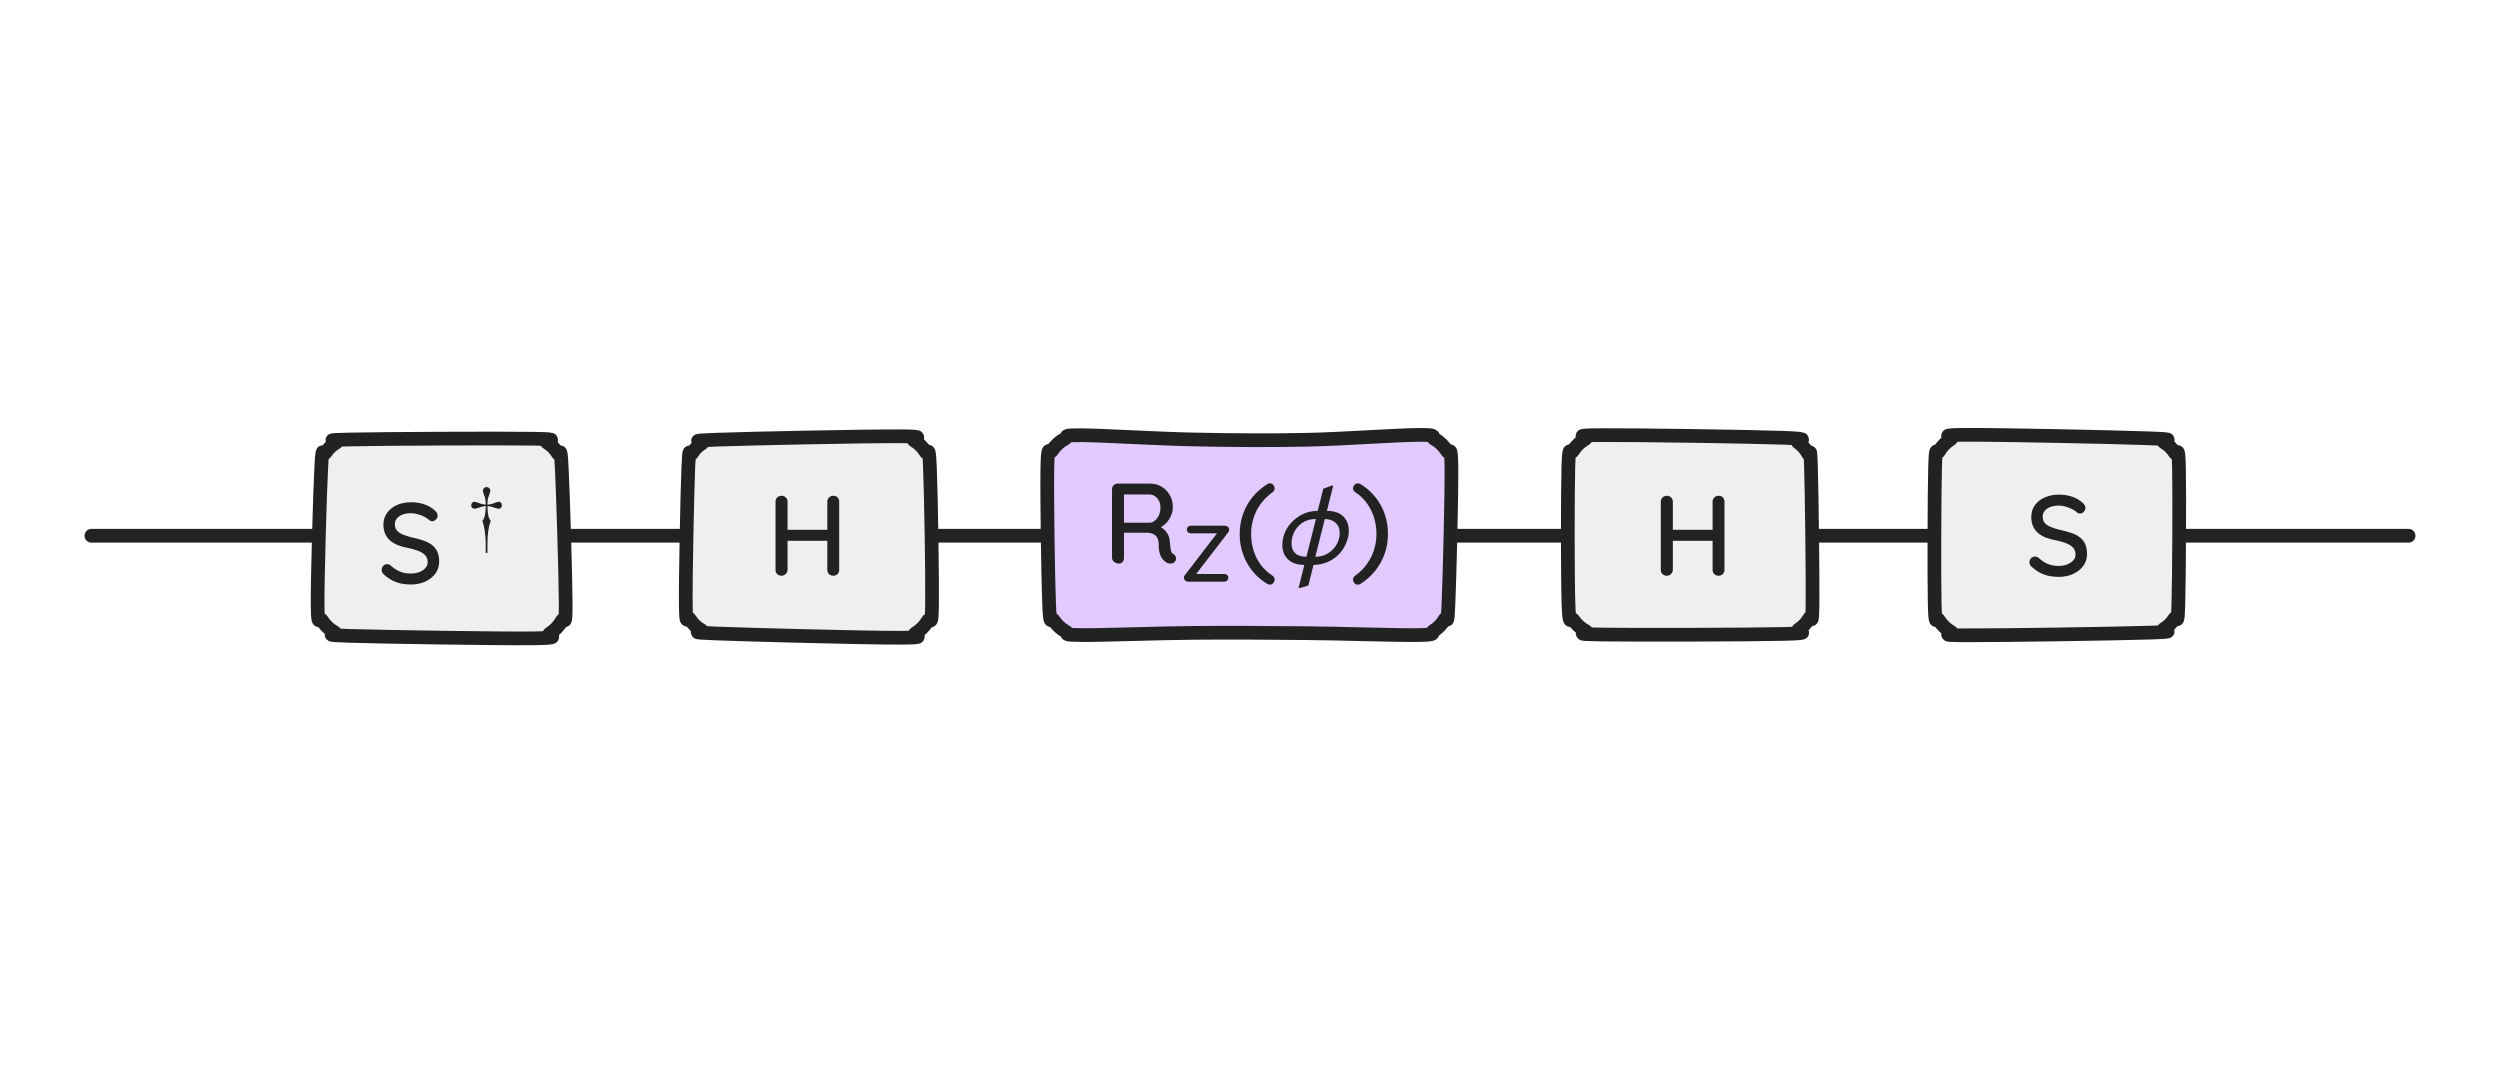
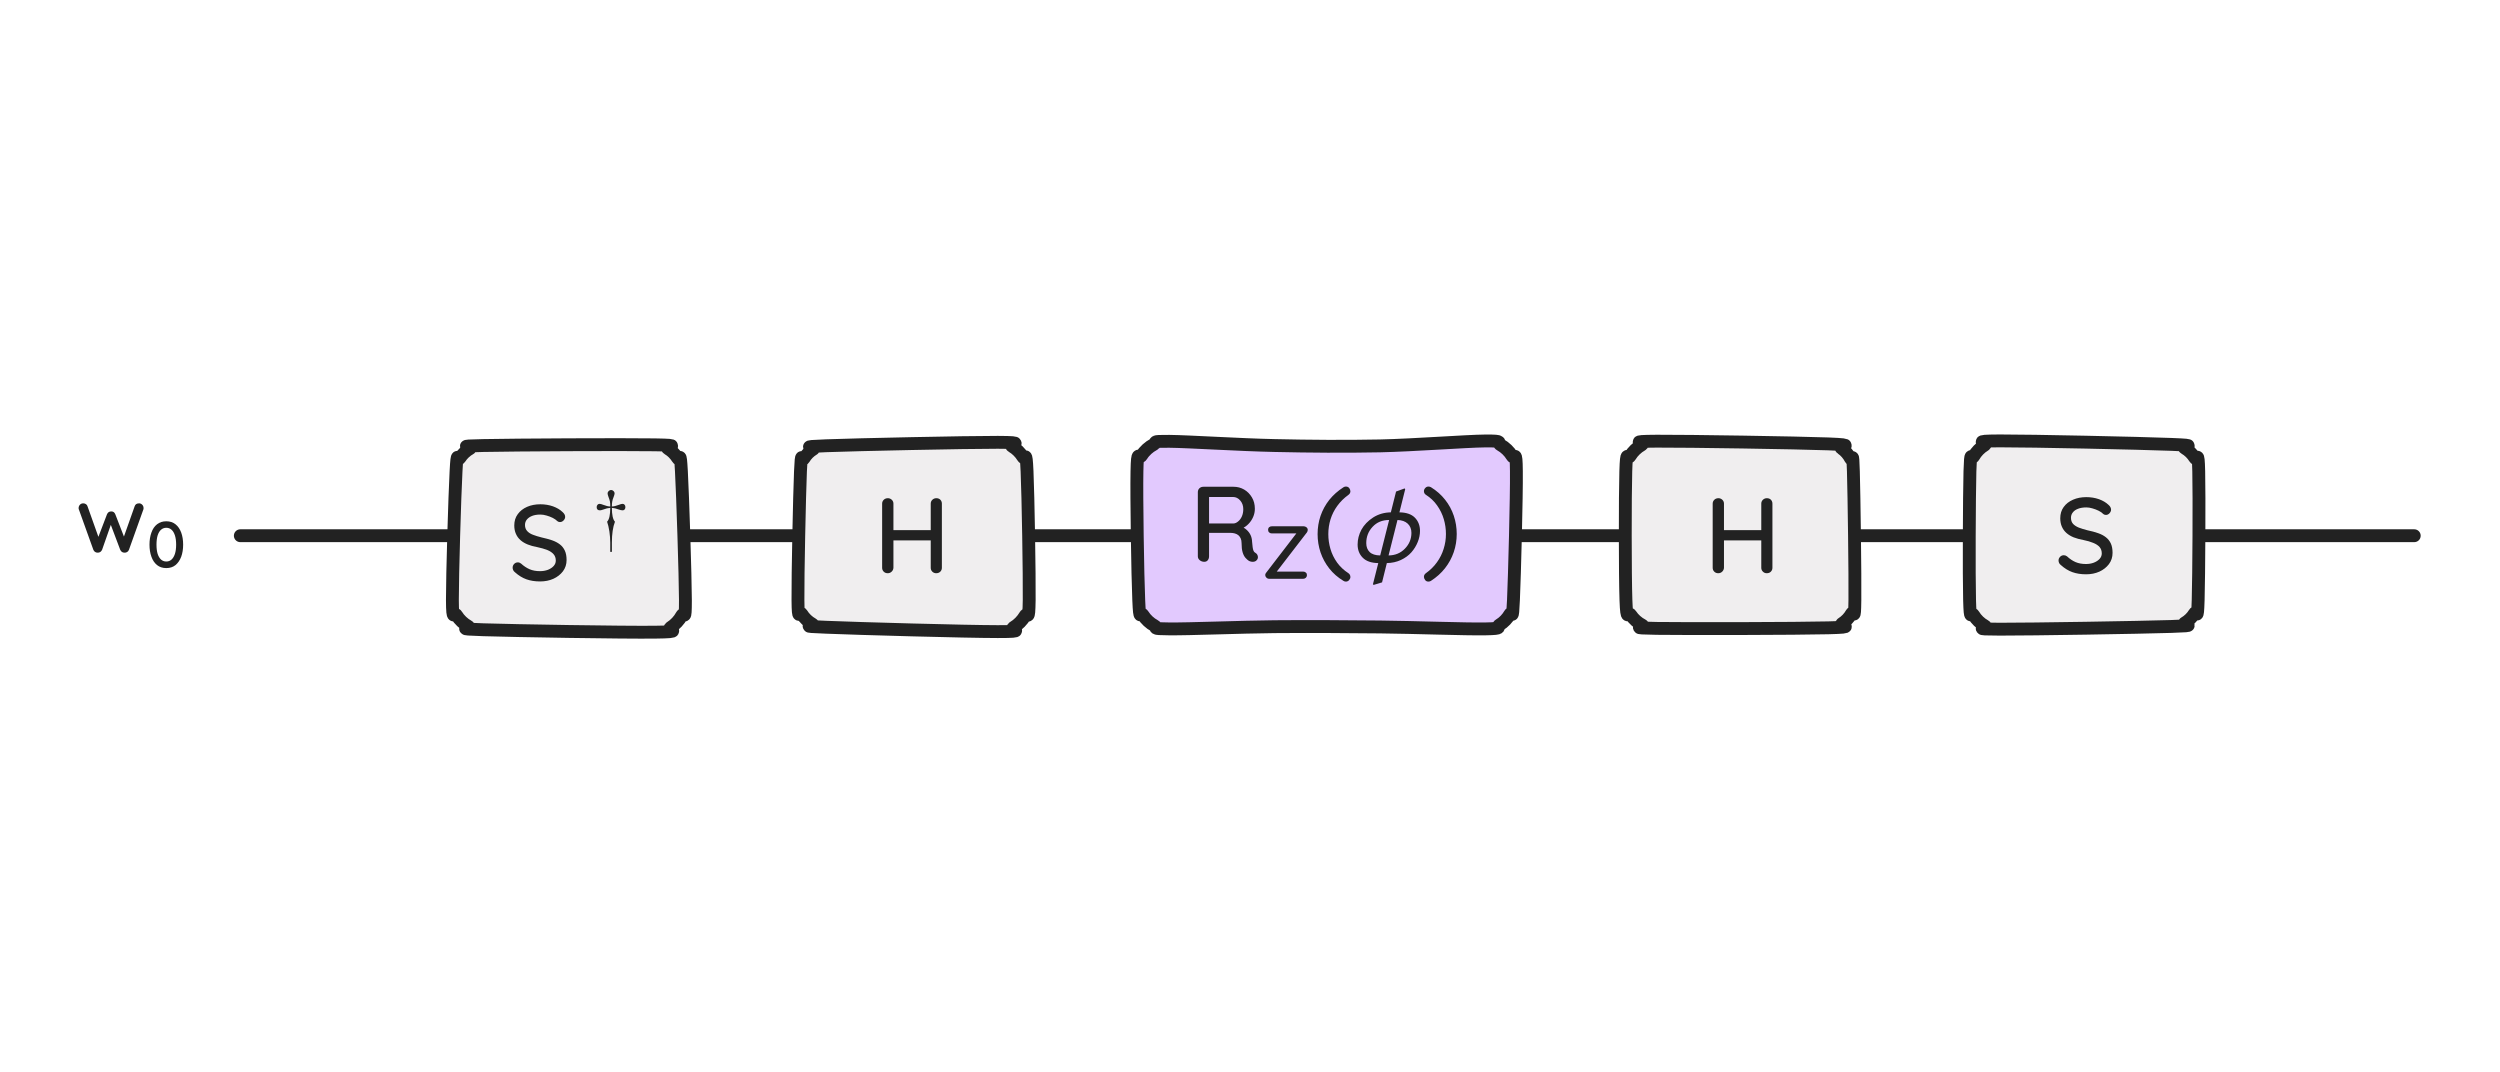
- <svg xmlns="http://www.w3.org/2000/svg" viewBox="-12 -70.34 328.23 140.67" width="328.23" height="140.67">
+ <svg xmlns="http://www.w3.org/2000/svg" viewBox="-33.63 -74.97 349.86 149.94" width="349.86" height="149.94">
  <g stroke-linecap="round" stroke-linejoin="round">
    <path d="M0,0C2.3,0 9.22,0 13.83,0C18.44,0 23.05,0 27.66,0C32.27,0 36.88,0 41.49,0C46.1,0 50.71,0 55.31,0C59.92,0 64.53,0 69.14,0C73.75,0 78.36,0 82.97,0C87.58,0 92.19,0 96.8,0C101.41,0 106.02,0 110.63,0C115.24,0 119.85,0 124.46,0C129.07,0 133.68,0 138.29,0C142.9,0 147.51,0 152.12,0C156.73,0 161.33,0 165.94,0C170.55,0 175.16,0 179.77,0C184.38,0 188.99,0 193.6,0C198.21,0 202.82,0 207.43,0C212.04,0 216.65,0 221.26,0C225.87,0 230.48,0 235.09,0C239.7,0 244.31,0 248.92,0C253.53,0 258.14,0 262.75,0C267.35,0 271.96,0 276.57,0C281.18,0 285.79,0 290.4,0C295.01,0 301.93,0 304.23,0" fill="none" stroke="#222222" stroke-width="1.8" />
-     <path d="M59.85,-12.21C60.39,-11.9 60.9,-11.39 61.21,-10.85C61.53,-10.32 61.57,-12.31 61.75,-9C61.92,-5.69 62.27,5.64 62.27,9C62.27,12.36 62.1,10.53 61.76,11.17C61.41,11.8 60.83,12.43 60.2,12.82C59.58,13.2 62.37,13.41 58,13.47C53.63,13.52 38.35,13.28 34,13.15C29.65,13.01 32.51,12.99 31.89,12.65C31.27,12.32 30.66,11.75 30.3,11.14C29.93,10.53 29.72,12.36 29.7,9C29.68,5.64 30,-5.69 30.18,-9C30.35,-12.31 30.4,-10.35 30.73,-10.89C31.06,-11.42 31.6,-11.92 32.14,-12.22C32.69,-12.51 29.69,-12.56 34,-12.64C38.31,-12.73 53.69,-12.81 58,-12.74C62.31,-12.67 59.32,-12.52 59.85,-12.21Z" fill="#F0EEEF" stroke="#222222" stroke-width="1.8" />
-     <path d="M108.02,-12.5C108.6,-12.16 109.16,-11.61 109.51,-11.02C109.85,-10.44 109.95,-12.34 110.09,-9C110.24,-5.66 110.42,5.63 110.37,9C110.32,12.37 110.16,10.56 109.8,11.19C109.43,11.83 108.83,12.44 108.2,12.8C107.56,13.17 110.37,13.39 106,13.39C101.63,13.4 86.32,13 82,12.83C77.68,12.66 80.62,12.68 80.05,12.37C79.48,12.07 78.92,11.54 78.58,10.97C78.25,10.41 78.07,12.33 78.04,9C78,5.67 78.23,-5.7 78.37,-9C78.51,-12.3 78.55,-10.29 78.86,-10.82C79.16,-11.34 79.66,-11.84 80.19,-12.14C80.71,-12.44 77.7,-12.46 82,-12.61C86.3,-12.77 101.66,-13.08 106,-13.06C110.34,-13.05 107.43,-12.84 108.02,-12.5Z" fill="#F0EEEF" stroke="#222222" stroke-width="1.8" />
-     <path d="M176.36,-12.69C176.99,-12.35 177.59,-11.77 177.96,-11.15C178.32,-10.53 178.52,-12.36 178.56,-9C178.6,-5.64 178.32,5.67 178.17,9C178.03,12.33 177.99,10.41 177.67,10.98C177.35,11.56 176.81,12.13 176.23,12.47C175.66,12.81 177.02,12.98 174.23,13.04C171.44,13.09 164.4,12.83 159.49,12.79C154.57,12.74 149.66,12.71 144.74,12.75C139.83,12.79 132.8,13.07 130,13.04C127.2,13.01 128.54,12.91 127.93,12.58C127.32,12.26 126.72,11.7 126.35,11.11C125.99,10.51 125.89,12.35 125.74,9C125.6,5.65 125.44,-5.63 125.51,-9C125.58,-12.37 125.77,-10.59 126.16,-11.22C126.55,-11.84 127.2,-12.42 127.84,-12.75C128.48,-13.08 127.18,-13.21 130,-13.2C132.82,-13.18 139.83,-12.74 144.74,-12.64C149.66,-12.54 154.57,-12.5 159.49,-12.6C164.4,-12.7 171.42,-13.23 174.23,-13.24C177.04,-13.26 175.74,-13.04 176.36,-12.69Z" fill="#E2C9FE" stroke="#222222" stroke-width="1.8" />
-     <path d="M224.1,-12.23C224.62,-11.89 225.09,-11.35 225.37,-10.81C225.64,-10.27 225.67,-12.3 225.77,-9C225.87,-5.7 226.01,5.69 225.97,9C225.92,12.31 225.8,10.33 225.5,10.89C225.2,11.44 224.69,11.98 224.14,12.31C223.6,12.65 226.55,12.78 222.23,12.89C217.91,13 202.57,13.03 198.23,12.97C193.89,12.9 196.8,12.83 196.2,12.52C195.6,12.2 194.99,11.68 194.61,11.09C194.23,10.5 194.05,12.35 193.93,9C193.81,5.65 193.82,-5.64 193.91,-9C194.01,-12.36 194.15,-10.53 194.52,-11.14C194.88,-11.76 195.49,-12.34 196.1,-12.68C196.72,-13.03 193.88,-13.18 198.23,-13.21C202.59,-13.24 217.92,-13.02 222.23,-12.86C226.54,-12.69 223.57,-12.57 224.1,-12.23Z" fill="#F0EEEF" stroke="#222222" stroke-width="1.8" />
-     <path d="M272.12,-12.27C272.67,-11.96 273.2,-11.45 273.53,-10.9C273.85,-10.36 274,-12.32 274.08,-9C274.16,-5.68 274.1,5.69 274,9C273.9,12.31 273.8,10.34 273.48,10.88C273.16,11.42 272.64,11.93 272.1,12.24C271.56,12.54 274.54,12.58 270.23,12.72C265.92,12.86 250.58,13.09 246.23,13.07C241.88,13.06 244.76,12.94 244.15,12.61C243.54,12.28 242.94,11.71 242.58,11.11C242.23,10.51 242.1,12.35 242.01,9C241.93,5.65 241.97,-5.65 242.06,-9C242.16,-12.35 242.25,-10.49 242.59,-11.1C242.93,-11.71 243.51,-12.31 244.11,-12.67C244.72,-13.02 241.88,-13.23 246.23,-13.25C250.58,-13.27 265.92,-12.96 270.23,-12.79C274.55,-12.63 271.57,-12.59 272.12,-12.27Z" fill="#F0EEEF" stroke="#222222" stroke-width="1.8" />
+     <path d="M59.84,-12.19C60.38,-11.88 60.88,-11.38 61.2,-10.85C61.51,-10.31 61.55,-12.31 61.73,-9C61.91,-5.69 62.28,5.64 62.29,9C62.29,12.36 62.12,10.54 61.77,11.18C61.43,11.82 60.85,12.45 60.22,12.84C59.59,13.23 62.37,13.45 58,13.5C53.63,13.55 38.35,13.3 34,13.16C29.65,13.02 32.5,13 31.88,12.67C31.26,12.33 30.65,11.76 30.28,11.15C29.92,10.53 29.7,12.36 29.68,9C29.67,5.64 30.01,-5.69 30.19,-9C30.36,-12.31 30.42,-10.35 30.74,-10.88C31.07,-11.41 31.61,-11.91 32.15,-12.2C32.7,-12.49 29.69,-12.53 34,-12.62C38.31,-12.71 53.69,-12.79 58,-12.72C62.31,-12.65 59.31,-12.51 59.84,-12.19Z" fill="#F0EEEF" stroke="#222222" stroke-width="1.8" />
+     <path d="M108.02,-12.5C108.61,-12.16 109.16,-11.61 109.51,-11.03C109.86,-10.44 109.95,-12.34 110.1,-9C110.25,-5.66 110.44,5.63 110.4,9C110.35,12.37 110.18,10.57 109.82,11.2C109.45,11.84 108.85,12.46 108.21,12.83C107.57,13.2 110.37,13.42 106,13.42C101.63,13.42 86.32,12.99 82,12.81C77.68,12.64 80.62,12.68 80.06,12.37C79.49,12.06 78.92,11.53 78.59,10.97C78.25,10.41 78.07,12.33 78.04,9C78.01,5.67 78.25,-5.7 78.39,-9C78.53,-12.3 78.58,-10.28 78.88,-10.8C79.18,-11.32 79.68,-11.82 80.2,-12.12C80.72,-12.41 77.7,-12.43 82,-12.59C86.3,-12.75 101.66,-13.08 106,-13.07C110.34,-13.05 107.44,-12.84 108.02,-12.5Z" fill="#F0EEEF" stroke="#222222" stroke-width="1.8" />
+     <path d="M176.37,-12.71C177,-12.36 177.6,-11.78 177.97,-11.16C178.34,-10.54 178.55,-12.36 178.58,-9C178.62,-5.64 178.32,5.67 178.17,9C178.02,12.33 177.99,10.41 177.67,10.98C177.34,11.56 176.81,12.13 176.23,12.47C175.66,12.81 177.02,12.99 174.23,13.04C171.44,13.09 164.4,12.82 159.49,12.77C154.57,12.72 149.66,12.69 144.74,12.73C139.83,12.78 132.8,13.07 130,13.04C127.2,13.02 128.54,12.91 127.93,12.59C127.32,12.27 126.71,11.71 126.34,11.11C125.97,10.51 125.87,12.35 125.73,9C125.58,5.65 125.41,-5.63 125.48,-9C125.54,-12.37 125.75,-10.6 126.14,-11.23C126.53,-11.86 127.18,-12.44 127.82,-12.77C128.47,-13.1 127.18,-13.23 130,-13.21C132.82,-13.18 139.83,-12.72 144.74,-12.62C149.66,-12.51 154.57,-12.47 159.49,-12.57C164.4,-12.68 171.42,-13.23 174.23,-13.26C177.05,-13.28 175.75,-13.06 176.37,-12.71Z" fill="#E2C9FE" stroke="#222222" stroke-width="1.8" />
+     <path d="M224.09,-12.22C224.61,-11.88 225.07,-11.33 225.34,-10.8C225.62,-10.26 225.64,-12.3 225.74,-9C225.84,-5.7 225.99,5.69 225.95,9C225.91,12.31 225.79,10.33 225.49,10.88C225.19,11.43 224.68,11.97 224.14,12.3C223.6,12.64 226.55,12.78 222.23,12.89C217.91,13 202.57,13.03 198.23,12.97C193.89,12.9 196.8,12.83 196.2,12.52C195.59,12.21 194.98,11.68 194.6,11.09C194.22,10.51 194.03,12.35 193.91,9C193.79,5.65 193.79,-5.64 193.89,-9C193.99,-12.36 194.14,-10.54 194.5,-11.15C194.87,-11.77 195.47,-12.35 196.1,-12.7C196.72,-13.04 193.88,-13.2 198.23,-13.23C202.59,-13.25 217.92,-13.01 222.23,-12.85C226.54,-12.68 223.57,-12.56 224.09,-12.22Z" fill="#F0EEEF" stroke="#222222" stroke-width="1.8" />
+     <path d="M272.11,-12.26C272.66,-11.95 273.19,-11.44 273.51,-10.9C273.84,-10.35 273.99,-12.32 274.07,-9C274.15,-5.68 274.09,5.69 273.99,9C273.89,12.31 273.78,10.33 273.47,10.87C273.15,11.41 272.63,11.92 272.09,12.22C271.55,12.53 274.54,12.56 270.23,12.7C265.92,12.84 250.58,13.09 246.23,13.08C241.88,13.07 244.75,12.95 244.14,12.62C243.53,12.29 242.93,11.72 242.57,11.11C242.21,10.51 242.09,12.35 242,9C241.91,5.65 241.96,-5.65 242.05,-9C242.15,-12.35 242.23,-10.5 242.58,-11.11C242.92,-11.72 243.5,-12.32 244.11,-12.68C244.72,-13.04 241.88,-13.25 246.23,-13.27C250.59,-13.28 265.92,-12.95 270.23,-12.78C274.54,-12.61 271.57,-12.57 272.11,-12.26Z" fill="#F0EEEF" stroke="#222222" stroke-width="1.8" />
    <path d="M41.96,6.4Q40.88,6.4 40.04,6.1Q39.2,5.8 38.43,5.11Q38.27,4.99 38.19,4.82Q38.11,4.65 38.11,4.47Q38.11,4.18 38.31,3.96Q38.53,3.73 38.84,3.73Q39.08,3.73 39.29,3.9Q39.86,4.42 40.48,4.69Q41.11,4.96 41.94,4.96Q42.54,4.96 43.05,4.77Q43.55,4.57 43.85,4.24Q44.15,3.91 44.15,3.48Q44.15,2.94 43.84,2.59Q43.53,2.23 42.96,2Q42.38,1.77 41.57,1.6Q40.82,1.47 40.23,1.23Q39.63,0.99 39.21,0.62Q38.79,0.25 38.57,-0.26Q38.34,-0.77 38.34,-1.44Q38.34,-2.36 38.83,-3.02Q39.31,-3.68 40.13,-4.04Q40.96,-4.4 41.99,-4.4Q42.93,-4.4 43.76,-4.11Q44.58,-3.81 45.09,-3.32Q45.46,-3 45.46,-2.64Q45.46,-2.37 45.24,-2.14Q45.02,-1.91 44.73,-1.91Q44.53,-1.91 44.38,-2.03Q44.13,-2.28 43.73,-2.49Q43.33,-2.69 42.87,-2.82Q42.41,-2.96 41.99,-2.96Q41.31,-2.96 40.83,-2.77Q40.36,-2.58 40.1,-2.26Q39.84,-1.94 39.84,-1.5Q39.84,-0.99 40.14,-0.66Q40.43,-0.33 40.96,-0.13Q41.48,0.07 42.16,0.24Q42.98,0.42 43.63,0.64Q44.28,0.87 44.73,1.22Q45.18,1.57 45.42,2.1Q45.66,2.62 45.66,3.4Q45.66,4.3 45.15,4.98Q44.64,5.65 43.81,6.03Q42.98,6.4 41.96,6.4ZM51.77,2.26L51.77,0.97Q51.77,0.23 51.65,-0.6Q51.52,-1.44 51.33,-1.96Q51.77,-2.41 51.77,-3.9Q51.29,-3.86 50.82,-3.67Q50.48,-3.55 50.33,-3.55Q49.87,-3.55 49.87,-4Q49.87,-4.2 49.99,-4.33Q50.1,-4.46 50.28,-4.46Q50.45,-4.46 50.8,-4.32Q51.35,-4.1 51.77,-4.09Q51.77,-4.52 51.73,-4.78Q51.68,-5.04 51.52,-5.44Q51.4,-5.75 51.4,-5.93Q51.4,-6.11 51.55,-6.25Q51.7,-6.4 51.89,-6.4Q52.08,-6.4 52.23,-6.25Q52.38,-6.11 52.38,-5.93Q52.38,-5.77 52.25,-5.44Q52.09,-5.05 52.05,-4.79Q52,-4.53 52,-4.09Q52.42,-4.1 52.97,-4.32Q53.31,-4.46 53.5,-4.46Q53.66,-4.46 53.78,-4.33Q53.89,-4.2 53.89,-4Q53.89,-3.8 53.78,-3.67Q53.67,-3.55 53.51,-3.55Q53.29,-3.55 52.95,-3.67Q52.46,-3.86 52,-3.9Q52,-2.42 52.43,-1.96Q52,-0.85 52,0.97L52,2.26L51.77,2.26Z" fill="#222222" stroke="none" />
    <path d="M90.63,-5.25Q90.93,-5.25 91.17,-5.03Q91.4,-4.81 91.4,-4.49L91.4,4.49Q91.38,4.81 91.15,5.03Q90.92,5.25 90.6,5.25Q90.26,5.25 90.04,5.03Q89.82,4.81 89.82,4.49L89.82,-4.49Q89.82,-4.81 90.05,-5.03Q90.27,-5.25 90.63,-5.25ZM97.4,-5.25Q97.76,-5.25 97.97,-5.03Q98.18,-4.81 98.18,-4.49L98.18,4.49Q98.18,4.81 97.96,5.03Q97.74,5.25 97.38,5.25Q97.07,5.25 96.84,5.03Q96.62,4.81 96.62,4.49L96.62,-4.49Q96.62,-4.81 96.85,-5.03Q97.08,-5.25 97.4,-5.25ZM90.57,-0.78L97.41,-0.78L97.4,0.66L90.56,0.66L90.57,-0.78Z" fill="#222222" stroke="none" />
    <path d="M134.9,3.65Q134.54,3.65 134.27,3.43Q134,3.21 134,2.88L134,-6.09Q134,-6.42 134.22,-6.64Q134.45,-6.85 134.77,-6.85L139,-6.85Q139.81,-6.85 140.48,-6.46Q141.16,-6.06 141.57,-5.36Q141.98,-4.67 141.98,-3.77Q141.98,-3.17 141.74,-2.62Q141.5,-2.07 141.09,-1.65Q140.69,-1.23 140.18,-1.02L140.02,-1.3Q140.48,-1.14 140.82,-0.83Q141.17,-0.52 141.37,-0.11Q141.57,0.3 141.59,0.83Q141.64,1.29 141.67,1.6Q141.71,1.91 141.79,2.1Q141.86,2.3 142.06,2.4Q142.32,2.55 142.39,2.85Q142.46,3.15 142.27,3.39Q142.13,3.57 141.93,3.62Q141.72,3.68 141.51,3.64Q141.31,3.6 141.16,3.53Q140.92,3.38 140.67,3.1Q140.42,2.82 140.27,2.33Q140.12,1.83 140.12,1.02Q140.12,0.65 140,0.38Q139.88,0.11 139.67,-0.07Q139.46,-0.24 139.17,-0.32Q138.89,-0.4 138.55,-0.4L135.37,-0.4L135.57,-0.7L135.57,2.88Q135.57,3.21 135.39,3.43Q135.22,3.65 134.9,3.65ZM135.38,-1.71L138.97,-1.71Q139.31,-1.72 139.63,-1.99Q139.96,-2.25 140.16,-2.7Q140.36,-3.15 140.36,-3.72Q140.36,-4.44 139.93,-4.93Q139.51,-5.42 138.92,-5.42L135.41,-5.42L135.57,-5.8L135.57,-1.39L135.38,-1.71ZM148.82,-1.32Q149.02,-1.32 149.2,-1.18Q149.38,-1.04 149.38,-0.81Q149.38,-0.64 149.27,-0.47L145,5.08L144.9,5.02L148.74,5.02Q148.96,5.02 149.12,5.16Q149.27,5.29 149.27,5.52Q149.27,5.73 149.12,5.88Q148.96,6.03 148.74,6.03L143.99,6.03Q143.76,6.03 143.59,5.86Q143.43,5.7 143.43,5.5Q143.43,5.33 143.56,5.18L147.83,-0.38L147.91,-0.32L144.36,-0.32Q144.13,-0.32 143.98,-0.46Q143.83,-0.6 143.83,-0.83Q143.83,-1.05 143.98,-1.19Q144.13,-1.32 144.36,-1.32L148.82,-1.32ZM154.72,6.42Q154.53,6.42 154.38,6.32Q153.19,5.6 152.39,4.58Q151.59,3.56 151.17,2.33Q150.76,1.1 150.76,-0.22Q150.76,-1.56 151.17,-2.77Q151.59,-3.99 152.39,-5.01Q153.21,-6.03 154.38,-6.78Q154.53,-6.88 154.72,-6.88Q155.02,-6.88 155.19,-6.66Q155.35,-6.43 155.35,-6.22Q155.35,-5.92 155.08,-5.72Q154.15,-5.05 153.52,-4.18Q152.89,-3.32 152.57,-2.3Q152.26,-1.29 152.26,-0.22Q152.26,0.84 152.56,1.86Q152.86,2.88 153.49,3.76Q154.12,4.63 155.08,5.25Q155.35,5.45 155.35,5.78Q155.35,6 155.17,6.21Q154.99,6.42 154.72,6.42ZM163.02,-6.51L162.21,-3.27Q163.66,-3.25 164.37,-2.53Q165.09,-1.8 165.09,-0.67Q165.09,0.11 164.77,0.89Q164.46,1.67 163.88,2.33Q163.3,2.98 162.41,3.4Q161.52,3.81 160.45,3.83L159.78,6.53L158.62,6.88L158.5,6.81L159.25,3.83Q157.8,3.81 157.08,3.08Q156.36,2.36 156.36,1.23Q156.36,0.17 156.89,-0.84Q157.44,-1.84 158.53,-2.55Q159.63,-3.25 161.01,-3.27L161.74,-6.18L162.94,-6.62L163.02,-6.51ZM161.94,-2.2L160.69,2.76Q162.06,2.75 162.97,1.82Q163.89,0.88 163.89,-0.4Q163.89,-1.2 163.37,-1.69Q162.85,-2.17 161.94,-2.2ZM159.52,2.76L160.77,-2.2Q159.34,-2.2 158.46,-1.25Q157.57,-0.3 157.57,1.03Q157.57,1.83 158.05,2.29Q158.53,2.75 159.52,2.76ZM166.27,6.42Q165.97,6.42 165.81,6.2Q165.64,5.97 165.64,5.76Q165.64,5.45 165.91,5.25Q166.84,4.59 167.46,3.72Q168.09,2.85 168.4,1.84Q168.72,0.83 168.72,-0.24Q168.72,-1.3 168.42,-2.32Q168.12,-3.34 167.49,-4.23Q166.87,-5.12 165.91,-5.73Q165.64,-5.91 165.64,-6.24Q165.64,-6.47 165.82,-6.67Q166,-6.88 166.27,-6.88Q166.45,-6.88 166.62,-6.79Q167.8,-6.06 168.6,-5.04Q169.41,-4.02 169.82,-2.79Q170.23,-1.56 170.23,-0.24Q170.23,1.08 169.81,2.31Q169.39,3.53 168.59,4.55Q167.79,5.57 166.62,6.32Q166.47,6.42 166.27,6.42Z" fill="#222222" stroke="none" />
    <path d="M206.86,-5.25Q207.16,-5.25 207.4,-5.03Q207.63,-4.81 207.63,-4.49L207.63,4.49Q207.61,4.81 207.38,5.03Q207.15,5.25 206.83,5.25Q206.49,5.25 206.27,5.03Q206.05,4.81 206.05,4.49L206.05,-4.49Q206.05,-4.81 206.28,-5.03Q206.5,-5.25 206.86,-5.25ZM213.63,-5.25Q213.99,-5.25 214.2,-5.03Q214.41,-4.81 214.41,-4.49L214.41,4.49Q214.41,4.81 214.19,5.03Q213.98,5.25 213.61,5.25Q213.3,5.25 213.08,5.03Q212.85,4.81 212.85,4.49L212.85,-4.49Q212.85,-4.81 213.08,-5.03Q213.31,-5.25 213.63,-5.25ZM206.8,-0.78L213.64,-0.78L213.63,0.66L206.79,0.66L206.8,-0.78Z" fill="#222222" stroke="none" />
    <path d="M258.31,5.4Q257.23,5.4 256.39,5.1Q255.55,4.8 254.78,4.11Q254.62,3.99 254.53,3.82Q254.45,3.64 254.45,3.46Q254.45,3.18 254.66,2.96Q254.87,2.73 255.19,2.73Q255.43,2.73 255.64,2.89Q256.21,3.42 256.83,3.69Q257.45,3.96 258.29,3.96Q258.89,3.96 259.39,3.77Q259.9,3.57 260.2,3.24Q260.5,2.91 260.5,2.48Q260.5,1.94 260.19,1.58Q259.88,1.23 259.3,1Q258.73,0.76 257.92,0.6Q257.17,0.46 256.57,0.23Q255.98,-0.01 255.56,-0.38Q255.14,-0.75 254.92,-1.26Q254.69,-1.77 254.69,-2.44Q254.69,-3.36 255.17,-4.02Q255.65,-4.68 256.48,-5.04Q257.3,-5.4 258.34,-5.4Q259.28,-5.4 260.11,-5.11Q260.93,-4.81 261.44,-4.32Q261.8,-4.01 261.8,-3.64Q261.8,-3.38 261.58,-3.14Q261.37,-2.91 261.08,-2.91Q260.87,-2.91 260.72,-3.03Q260.48,-3.29 260.07,-3.49Q259.67,-3.69 259.21,-3.82Q258.76,-3.96 258.34,-3.96Q257.66,-3.96 257.18,-3.77Q256.7,-3.59 256.45,-3.26Q256.19,-2.94 256.19,-2.51Q256.19,-1.99 256.48,-1.66Q256.78,-1.34 257.3,-1.13Q257.83,-0.93 258.5,-0.76Q259.33,-0.59 259.98,-0.36Q260.63,-0.14 261.08,0.22Q261.53,0.57 261.77,1.09Q262.01,1.62 262.01,2.4Q262.01,3.3 261.5,3.98Q260.99,4.65 260.16,5.03Q259.33,5.4 258.31,5.4Z" fill="#222222" stroke="none" />
+     <path d="M-14.16,-4.53Q-13.92,-4.53 -13.73,-4.34Q-13.54,-4.15 -13.54,-3.85Q-13.54,-3.79 -13.55,-3.72Q-13.56,-3.66 -13.59,-3.61L-15.58,1.96Q-15.66,2.18 -15.85,2.29Q-16.05,2.4 -16.26,2.37Q-16.63,2.35 -16.81,1.96L-18.28,-1.94L-17.98,-1.92L-19.34,1.96Q-19.52,2.35 -19.9,2.37Q-20.09,2.4 -20.29,2.29Q-20.49,2.18 -20.57,1.96L-22.57,-3.61Q-22.63,-3.72 -22.63,-3.85Q-22.63,-4.13 -22.45,-4.33Q-22.27,-4.53 -21.98,-4.53Q-21.77,-4.53 -21.61,-4.42Q-21.44,-4.32 -21.38,-4.11L-19.71,0.58L-20.01,0.55L-18.66,-2.99Q-18.49,-3.4 -18.06,-3.4Q-17.83,-3.4 -17.7,-3.29Q-17.57,-3.19 -17.49,-2.99L-16.11,0.57L-16.46,0.61L-14.79,-4.11Q-14.66,-4.53 -14.16,-4.53ZM-10.36,4.53Q-11.12,4.53 -11.65,4.11Q-12.18,3.68 -12.44,2.94Q-12.71,2.2 -12.71,1.25Q-12.71,0.3 -12.44,-0.44Q-12.18,-1.19 -11.65,-1.6Q-11.12,-2.02 -10.36,-2.02Q-9.59,-2.02 -9.07,-1.6Q-8.55,-1.19 -8.27,-0.44Q-8,0.3 -8,1.25Q-8,2.2 -8.27,2.94Q-8.55,3.68 -9.07,4.11Q-9.59,4.53 -10.36,4.53ZM-10.36,3.61Q-9.93,3.61 -9.63,3.34Q-9.32,3.06 -9.15,2.54Q-8.98,2.01 -8.98,1.25Q-8.98,0.49 -9.15,-0.04Q-9.32,-0.57 -9.63,-0.84Q-9.93,-1.11 -10.36,-1.11Q-10.78,-1.11 -11.09,-0.84Q-11.4,-0.57 -11.57,-0.04Q-11.73,0.49 -11.73,1.25Q-11.73,2.01 -11.57,2.54Q-11.4,3.06 -11.09,3.34Q-10.78,3.61 -10.36,3.61Z" fill="#222222" stroke="none" />
  </g>
</svg>
